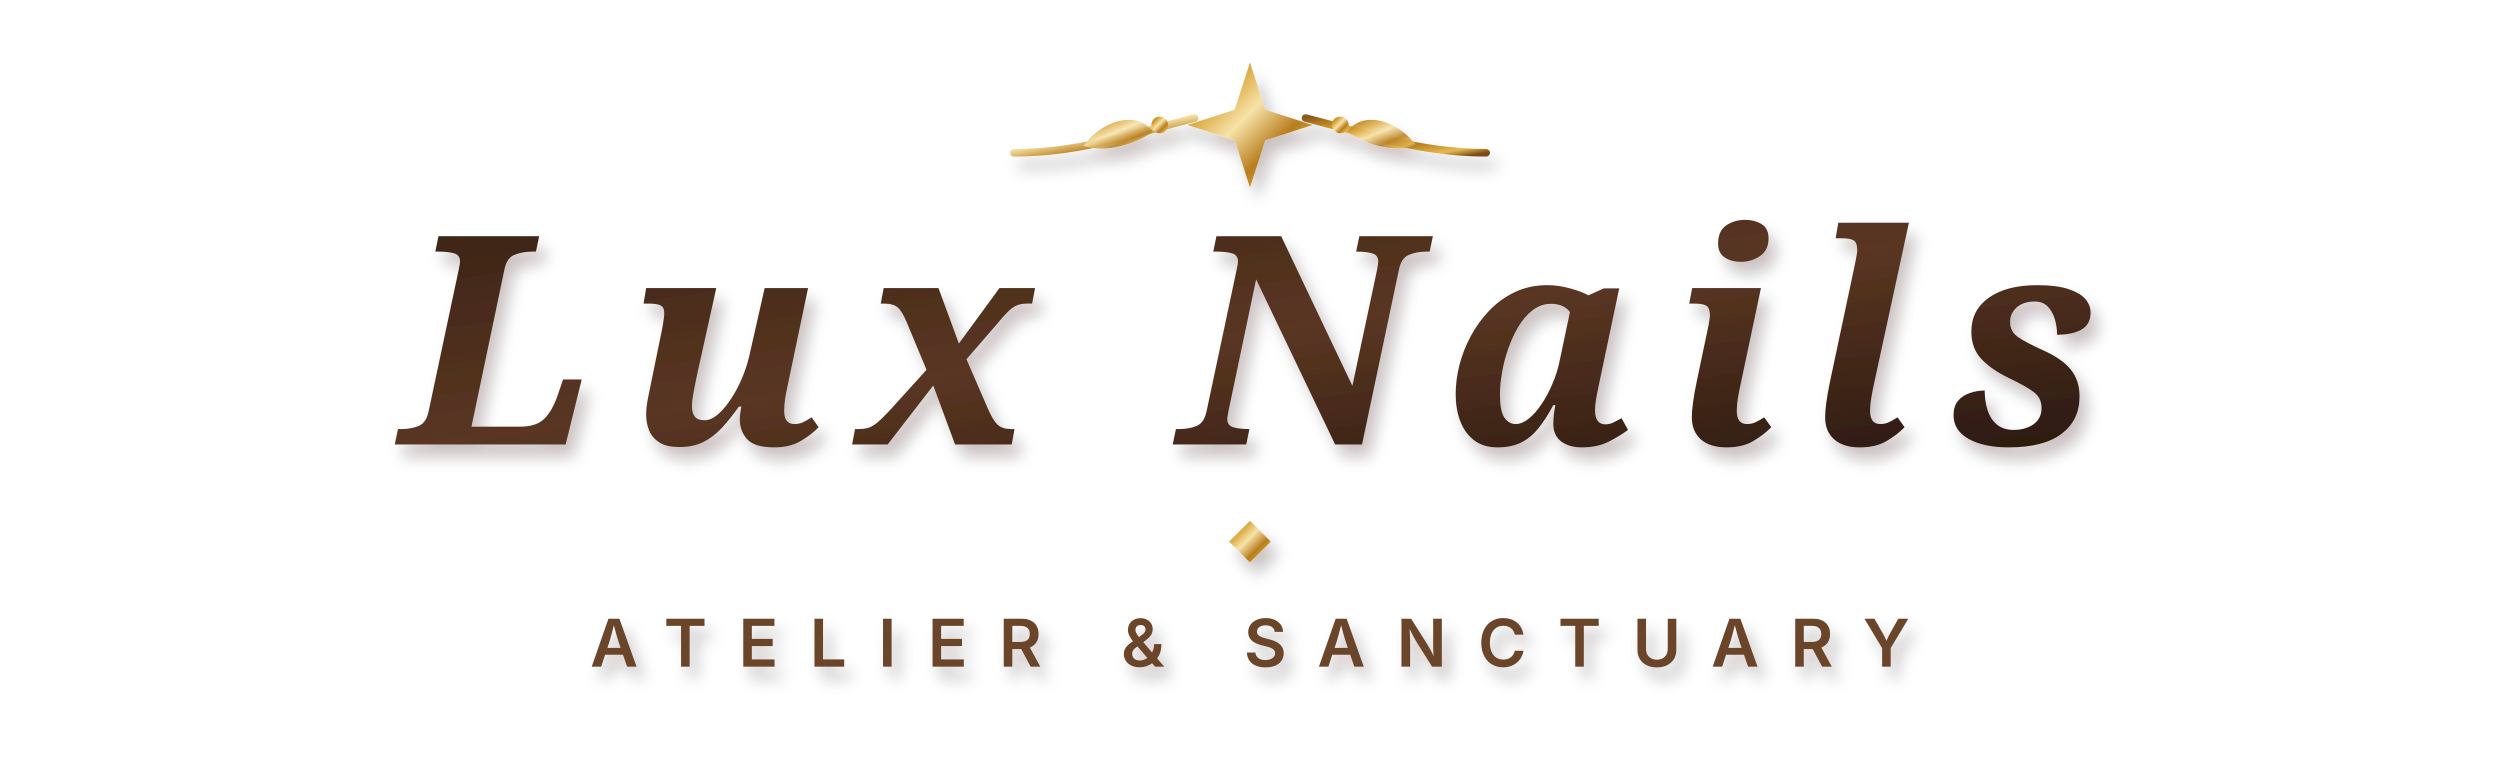
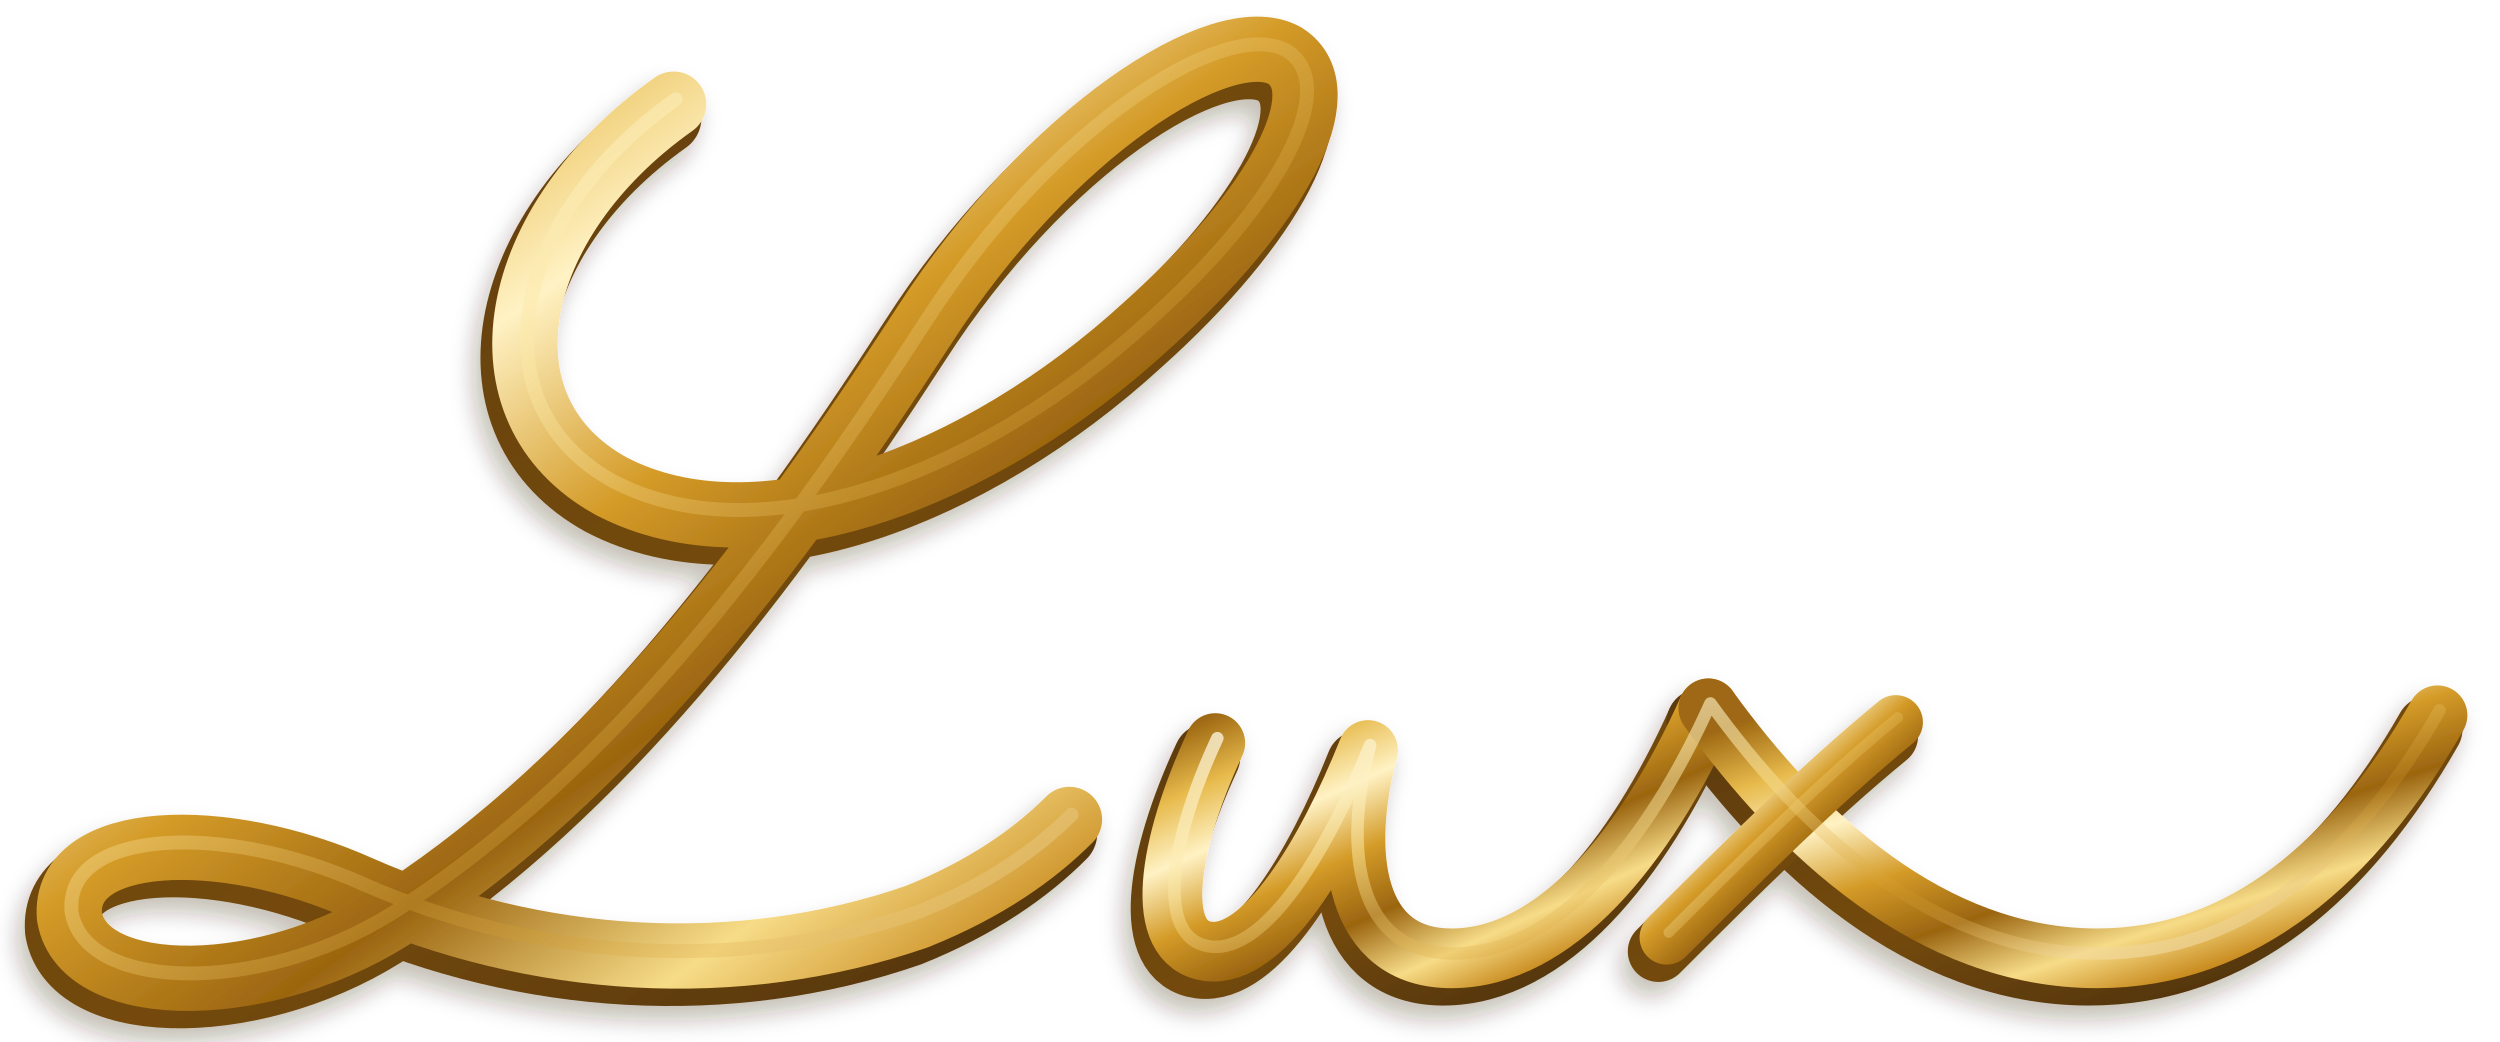
- <svg xmlns="http://www.w3.org/2000/svg" viewBox="0 0 360 110" width="360" height="110" fill="none">
+ <svg xmlns="http://www.w3.org/2000/svg" viewBox="8 1 360 150" width="360" height="150" fill="none">
  <defs>
-     <linearGradient id="atelierGoldFoil" x1="0%" y1="0%" x2="100%" y2="100%">
-       <stop offset="0%" stop-color="#8C5A1C" />
-       <stop offset="22%" stop-color="#D49B28" />
-       <stop offset="45%" stop-color="#F7E3A8" />
-       <stop offset="68%" stop-color="#B87D1E" />
-       <stop offset="88%" stop-color="#E5B952" />
-       <stop offset="100%" stop-color="#7A4B12" />
+     <linearGradient id="goldLeafBody" x1="6%" y1="4%" x2="94%" y2="96%">
+       <stop offset="0%" stop-color="#9E6812" />
+       <stop offset="15%" stop-color="#E7BA4C" />
+       <stop offset="30%" stop-color="#FFF2C4" />
+       <stop offset="46%" stop-color="#D49B28" />
+       <stop offset="62%" stop-color="#9B6510" />
+       <stop offset="78%" stop-color="#F7DC88" />
+       <stop offset="91%" stop-color="#C88A1E" />
+       <stop offset="100%" stop-color="#8C580A" />
    </linearGradient>
-     <linearGradient id="atelierDarkInk" x1="0%" y1="0%" x2="100%" y2="100%">
-       <stop offset="0%" stop-color="#3B2316" />
-       <stop offset="50%" stop-color="#5A3622" />
-       <stop offset="100%" stop-color="#2B1910" />
+     <linearGradient id="goldLeafSheen" x1="0%" y1="0%" x2="100%" y2="90%">
+       <stop offset="0%" stop-color="#FFFDF5" stop-opacity="0.82" />
+       <stop offset="38%" stop-color="#FBE8A4" stop-opacity="0.52" />
+       <stop offset="70%" stop-color="#D49B28" stop-opacity="0.22" />
+       <stop offset="100%" stop-color="#FFF9E2" stop-opacity="0.6" />
    </linearGradient>
-     <filter id="plasterRelief" x="-10%" y="-10%" width="120%" height="125%">
-       <feDropShadow dx="-0.6" dy="-0.6" stdDeviation="0.4" flood-color="#FFFDF8" flood-opacity="0.65" />
-       <feDropShadow dx="1.1" dy="1.8" stdDeviation="1.1" flood-color="#2B1B10" flood-opacity="0.24" />
+     <linearGradient id="goldBronzeDepth" x1="0%" y1="0%" x2="100%" y2="100%">
+       <stop offset="0%" stop-color="#5C3A08" />
+       <stop offset="55%" stop-color="#744A0C" />
+       <stop offset="100%" stop-color="#4A2E05" />
+     </linearGradient>
+     <filter id="goldDrop" x="-8%" y="-10%" width="120%" height="128%">
+       <feDropShadow dx="-1.1" dy="2.1" stdDeviation="1.6" flood-color="#2B1E0D" flood-opacity="0.28" />
    </filter>
  </defs>
-   <g filter="url(#plasterRelief)">
-     <g transform="translate(180, 18)">
-       <path d="M-34 4 C-24 4, -16 1, -8 -1" stroke="url(#atelierGoldFoil)" stroke-width="1.1" stroke-linecap="round" />
-       <path d="M-24 3 C-21 -1, -16 -2, -14 1 C-17 3, -21 4, -24 3 Z" fill="url(#atelierGoldFoil)" opacity="0.85" />
-       <path d="M34 4 C24 4, 16 1, 8 -1" stroke="url(#atelierGoldFoil)" stroke-width="1.1" stroke-linecap="round" />
-       <path d="M24 3 C21 -1, 16 -2, 14 1 C17 3, 21 4, 24 3 Z" fill="url(#atelierGoldFoil)" opacity="0.85" />
-       <path d="M0 -9 L2.2 -2.2 L9 0 L2.2 2.2 L0 9 L-2.2 2.2 L-9 0 L-2.2 -2.2 Z" fill="url(#atelierGoldFoil)" />
-       <circle cx="-13" cy="0" r="1.2" fill="url(#atelierGoldFoil)" />
-       <circle cx="13" cy="0" r="1.2" fill="url(#atelierGoldFoil)" />
+   <g filter="url(#goldDrop)" stroke-linecap="round" stroke-linejoin="round" fill="none">
+     <g transform="translate(-1.2, 2.0)" stroke="url(#goldBronzeDepth)">
+       <path d="M 105 16 C 81 33, 76 60, 96 71 C 117 82, 149 70, 173 48 C 192 31, 201 14, 193 9 C 184 4, 159 20, 141 48 C 119 82, 95 113, 66 132 C 47 145, 20 145, 18 133 C 17 121, 40 120, 60 129 C 85 140, 114 142, 140 133 C 150 129, 157 124, 162 119" stroke-width="10.4" />
+       <path d="M 183 108 C 176 123, 174 137, 182 138 C 190 139, 199 124, 205 109 C 201 124, 203 139, 217 139 C 232 139, 245 123, 254 103" stroke-width="9.6" />
+       <path d="M 254 103 C 267 121, 286 139, 310 139 C 331 139, 347 125, 359 104" stroke-width="9.6" />
+       <path d="M 248 136 C 259 125, 270 114, 281 105" stroke-width="8.8" />
    </g>
-     <text x="180" y="64" text-anchor="middle" font-family="'Cormorant Garamond', 'Didot', 'Bodoni MT', Georgia, serif" font-size="42" font-weight="600" font-style="italic" letter-spacing="5" fill="url(#atelierDarkInk)">Lux Nails</text>
-     <line x1="88" y1="78" x2="171" y2="78" stroke="url(#atelierGoldFoil)" stroke-width="0.9" opacity="0.8" />
-     <polygon points="180,75 183,78 180,81 177,78" fill="url(#atelierGoldFoil)" />
-     <line x1="189" y1="78" x2="272" y2="78" stroke="url(#atelierGoldFoil)" stroke-width="0.9" opacity="0.8" />
-     <text x="180" y="96" text-anchor="middle" font-family="'Plus Jakarta Sans', -apple-system, BlinkMacSystemFont, sans-serif" font-size="9.5" font-weight="600" letter-spacing="4.5" fill="#6B442A">ATELIER &amp; SANCTUARY</text>
+     <g stroke="url(#goldLeafBody)">
+       <path d="M 105 16 C 81 33, 76 60, 96 71 C 117 82, 149 70, 173 48 C 192 31, 201 14, 193 9 C 184 4, 159 20, 141 48 C 119 82, 95 113, 66 132 C 47 145, 20 145, 18 133 C 17 121, 40 120, 60 129 C 85 140, 114 142, 140 133 C 150 129, 157 124, 162 119" stroke-width="9.4" />
+       <path d="M 183 108 C 176 123, 174 137, 182 138 C 190 139, 199 124, 205 109 C 201 124, 203 139, 217 139 C 232 139, 245 123, 254 103" stroke-width="8.6" />
+       <path d="M 254 103 C 267 121, 286 139, 310 139 C 331 139, 347 125, 359 104" stroke-width="8.6" />
+       <path d="M 248 136 C 259 125, 270 114, 281 105" stroke-width="7.8" />
+     </g>
+     <g transform="translate(0.3, -0.7)" stroke="url(#goldLeafSheen)">
+       <path d="M 105 16 C 81 33, 76 60, 96 71 C 117 82, 149 70, 173 48 C 192 31, 201 14, 193 9 C 184 4, 159 20, 141 48 C 119 82, 95 113, 66 132 C 47 145, 20 145, 18 133 C 17 121, 40 120, 60 129 C 85 140, 114 142, 140 133 C 150 129, 157 124, 162 119" stroke-width="2.0" />
+       <path d="M 183 108 C 176 123, 174 137, 182 138 C 190 139, 199 124, 205 109 C 201 124, 203 139, 217 139 C 232 139, 245 123, 254 103 C 267 121, 286 139, 310 139 C 331 139, 347 125, 359 104" stroke-width="1.8" />
+       <path d="M 248 136 C 259 125, 270 114, 281 105" stroke-width="1.5" />
+     </g>
  </g>
</svg>
